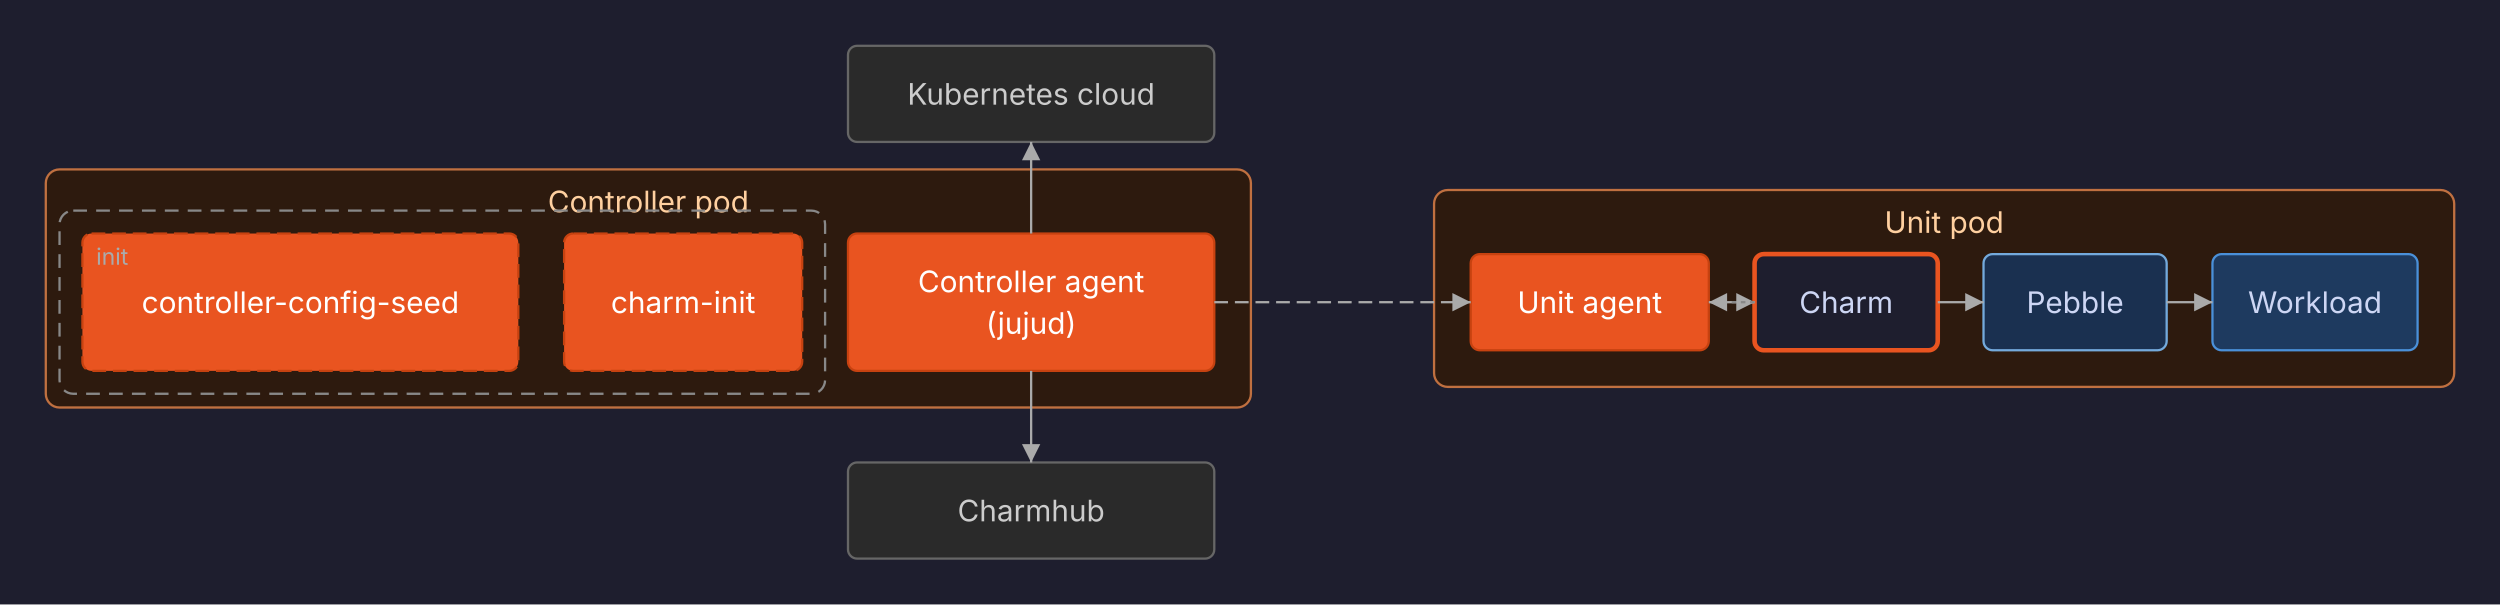
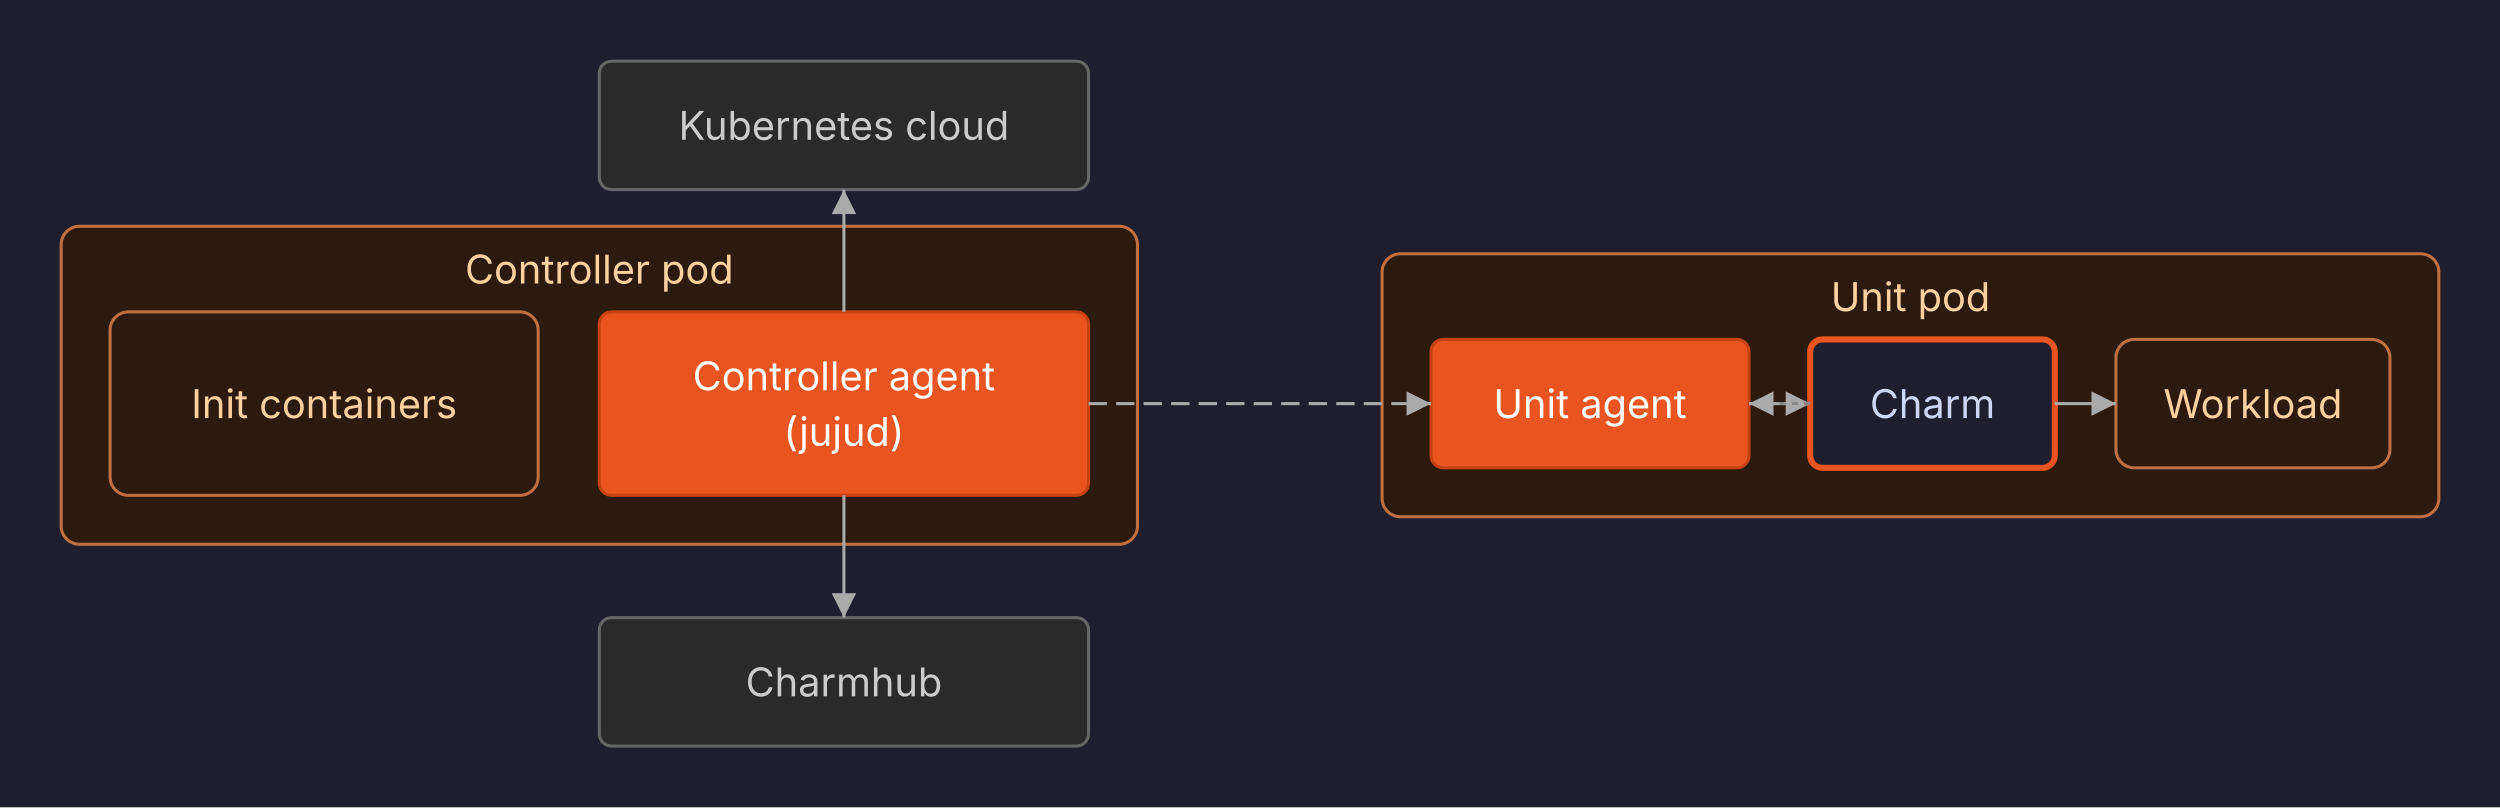
- <svg xmlns="http://www.w3.org/2000/svg" width="1092.0" height="264.0" viewBox="0 0 1092.0 264.0">
+ <svg xmlns="http://www.w3.org/2000/svg" width="817.6" height="264.0" viewBox="0 0 817.6 264.0">
  <defs>
    <marker markerWidth="8" markerHeight="8" viewBox="0 0 8 8" orient="auto" id="arrow" refX="8" refY="4.0">
      <path d="M0,0 L8,4.0 L0,8 Z" fill="#AAAAAA" />
    </marker>
  </defs>
-   <rect x="0" y="0" width="1092.0" height="264.0" fill="#1E1E2E" />
+   <rect x="0" y="0" width="817.6" height="264.0" fill="#1E1E2E" />
  <g id="ggarch-nodes">
-     <rect x="20.0" y="74.0" width="526.4" height="104.0" fill="#2D1A0E" stroke="#C07040" stroke-width="1" rx="6" ry="6" />
-     <text x="283.2" y="88.0" font-size="13" font-family="'Ubuntu Sans', Ubuntu, system-ui, -apple-system, sans-serif" fill="#FFD0A0" text-anchor="middle" dominant-baseline="central">Controller pod</text>
-     <rect x="36.0" y="102.0" width="190.4" height="60.0" fill="#E95420" stroke="#C74210" stroke-width="1" rx="4" ry="4" stroke-dasharray="6,3" />
-     <text x="131.2" y="132.0" font-size="13" font-family="'Ubuntu Sans', Ubuntu, system-ui, -apple-system, sans-serif" fill="#FFFFFF" text-anchor="middle" dominant-baseline="central">controller-config-seed</text>
-     <rect x="246.4" y="102.0" width="104.0" height="60.0" fill="#E95420" stroke="#C74210" stroke-width="1" rx="4" ry="4" stroke-dasharray="6,3" />
-     <text x="298.4" y="132.0" font-size="13" font-family="'Ubuntu Sans', Ubuntu, system-ui, -apple-system, sans-serif" fill="#FFFFFF" text-anchor="middle" dominant-baseline="central">charm-init</text>
-     <rect x="370.4" y="102.0" width="160.0" height="60.0" fill="#E95420" stroke="#C74210" stroke-width="1" rx="4" ry="4" />
-     <text x="450.4" y="122.9" font-size="13" font-family="'Ubuntu Sans', Ubuntu, system-ui, -apple-system, sans-serif" fill="#FFFFFF" text-anchor="middle" dominant-baseline="central">Controller agent</text>
-     <text x="450.4" y="141.1" font-size="13" font-family="'Ubuntu Sans', Ubuntu, system-ui, -apple-system, sans-serif" fill="#FFFFFF" text-anchor="middle" dominant-baseline="central">(jujud)</text>
-     <rect x="626.4" y="83.0" width="445.6" height="86.0" fill="#2D1A0E" stroke="#C07040" stroke-width="1" rx="6" ry="6" />
-     <text x="849.2" y="97.0" font-size="13" font-family="'Ubuntu Sans', Ubuntu, system-ui, -apple-system, sans-serif" fill="#FFD0A0" text-anchor="middle" dominant-baseline="central">Unit pod</text>
-     <rect x="642.4" y="111.0" width="104.0" height="42.0" fill="#E95420" stroke="#C74210" stroke-width="1" rx="4" ry="4" />
-     <text x="694.4" y="132.0" font-size="13" font-family="'Ubuntu Sans', Ubuntu, system-ui, -apple-system, sans-serif" fill="#FFFFFF" text-anchor="middle" dominant-baseline="central">Unit agent</text>
-     <rect x="766.4" y="111.0" width="80.0" height="42.0" fill="#1E1E2E" stroke="#E95420" stroke-width="2" rx="4" ry="4" />
-     <text x="806.4" y="132.0" font-size="13" font-family="'Ubuntu Sans', Ubuntu, system-ui, -apple-system, sans-serif" fill="#CDD6F4" text-anchor="middle" dominant-baseline="central">Charm</text>
-     <rect x="866.4" y="111.0" width="80.0" height="42.0" fill="#1A3050" stroke="#74AADC" stroke-width="1" rx="4" ry="4" />
-     <text x="906.4" y="132.0" font-size="13" font-family="'Ubuntu Sans', Ubuntu, system-ui, -apple-system, sans-serif" fill="#CDD6F4" text-anchor="middle" dominant-baseline="central">Pebble</text>
-     <rect x="966.4" y="111.0" width="89.6" height="42.0" fill="#1E3A5F" stroke="#4A90D9" stroke-width="1" rx="4" ry="4" />
-     <text x="1011.2" y="132.0" font-size="13" font-family="'Ubuntu Sans', Ubuntu, system-ui, -apple-system, sans-serif" fill="#CDD6F4" text-anchor="middle" dominant-baseline="central">Workload</text>
-     <rect x="370.4" y="20.0" width="160" height="42.0" fill="#2A2A2A" stroke="#666666" stroke-width="1" rx="4" ry="4" />
-     <text x="450.4" y="41.0" font-size="13" font-family="'Ubuntu Sans', Ubuntu, system-ui, -apple-system, sans-serif" fill="#CCCCCC" text-anchor="middle" dominant-baseline="central">Kubernetes cloud</text>
-     <rect x="370.4" y="202.0" width="160.0" height="42.0" fill="#2A2A2A" stroke="#666666" stroke-width="1" rx="4" ry="4" />
-     <text x="450.4" y="223.0" font-size="13" font-family="'Ubuntu Sans', Ubuntu, system-ui, -apple-system, sans-serif" fill="#CCCCCC" text-anchor="middle" dominant-baseline="central">Charmhub</text>
+     <rect x="20.0" y="74.0" width="352.0" height="104.0" fill="#2D1A0E" stroke="#C07040" stroke-width="1" rx="6" ry="6" />
+     <text x="196.0" y="88.0" font-size="13" font-family="'Ubuntu Sans', Ubuntu, system-ui, -apple-system, sans-serif" fill="#FFD0A0" text-anchor="middle" dominant-baseline="central">Controller pod</text>
+     <rect x="36.0" y="102.0" width="140.0" height="60.0" fill="#2D1A0E" stroke="#C07040" stroke-width="1" rx="6" ry="6" />
+     <text x="106.0" y="132.0" font-size="13" font-family="'Ubuntu Sans', Ubuntu, system-ui, -apple-system, sans-serif" fill="#FFD0A0" text-anchor="middle" dominant-baseline="central">Init containers</text>
+     <rect x="196.0" y="102.0" width="160.0" height="60.0" fill="#E95420" stroke="#C74210" stroke-width="1" rx="4" ry="4" />
+     <text x="276.0" y="122.9" font-size="13" font-family="'Ubuntu Sans', Ubuntu, system-ui, -apple-system, sans-serif" fill="#FFFFFF" text-anchor="middle" dominant-baseline="central">Controller agent</text>
+     <text x="276.0" y="141.1" font-size="13" font-family="'Ubuntu Sans', Ubuntu, system-ui, -apple-system, sans-serif" fill="#FFFFFF" text-anchor="middle" dominant-baseline="central">(jujud)</text>
+     <rect x="452.0" y="83.0" width="345.6" height="86.0" fill="#2D1A0E" stroke="#C07040" stroke-width="1" rx="6" ry="6" />
+     <text x="624.8" y="97.0" font-size="13" font-family="'Ubuntu Sans', Ubuntu, system-ui, -apple-system, sans-serif" fill="#FFD0A0" text-anchor="middle" dominant-baseline="central">Unit pod</text>
+     <rect x="468.0" y="111.0" width="104.0" height="42.0" fill="#E95420" stroke="#C74210" stroke-width="1" rx="4" ry="4" />
+     <text x="520.0" y="132.0" font-size="13" font-family="'Ubuntu Sans', Ubuntu, system-ui, -apple-system, sans-serif" fill="#FFFFFF" text-anchor="middle" dominant-baseline="central">Unit agent</text>
+     <rect x="592.0" y="111.0" width="80.0" height="42.0" fill="#1E1E2E" stroke="#E95420" stroke-width="2" rx="4" ry="4" />
+     <text x="632.0" y="132.0" font-size="13" font-family="'Ubuntu Sans', Ubuntu, system-ui, -apple-system, sans-serif" fill="#CDD6F4" text-anchor="middle" dominant-baseline="central">Charm</text>
+     <rect x="692.0" y="111.0" width="89.6" height="42.0" fill="#2D1A0E" stroke="#C07040" stroke-width="1" rx="6" ry="6" />
+     <text x="736.8" y="132.0" font-size="13" font-family="'Ubuntu Sans', Ubuntu, system-ui, -apple-system, sans-serif" fill="#FFD0A0" text-anchor="middle" dominant-baseline="central">Workload</text>
+     <rect x="196.0" y="20.0" width="160.0" height="42.0" fill="#2A2A2A" stroke="#666666" stroke-width="1" rx="4" ry="4" />
+     <text x="276.0" y="41.0" font-size="13" font-family="'Ubuntu Sans', Ubuntu, system-ui, -apple-system, sans-serif" fill="#CCCCCC" text-anchor="middle" dominant-baseline="central">Kubernetes cloud</text>
+     <rect x="196.0" y="202.0" width="160.0" height="42.0" fill="#2A2A2A" stroke="#666666" stroke-width="1" rx="4" ry="4" />
+     <text x="276.0" y="223.0" font-size="13" font-family="'Ubuntu Sans', Ubuntu, system-ui, -apple-system, sans-serif" fill="#CCCCCC" text-anchor="middle" dominant-baseline="central">Charmhub</text>
  </g>
  <g id="ggarch-edges">
-     <path d="M 450.4 102.0 L 450.4 62.0" fill="none" stroke="#AAAAAA" stroke-width="1" marker-end="url(#arrow)" />
-     <path d="M 450.4 162.0 L 450.4 202.0" fill="none" stroke="#AAAAAA" stroke-width="1" marker-end="url(#arrow)" />
-     <path d="M 530.4 132.0 L 642.4 132.0" fill="none" stroke="#AAAAAA" stroke-width="1" stroke-dasharray="6,3" marker-end="url(#arrow)" />
-     <path d="M 746.4 132.0 L 766.4 132.0" fill="none" stroke="#AAAAAA" stroke-width="1" marker-end="url(#arrow)" />
-     <path d="M 766.4 132.0 L 746.4 132.0" fill="none" stroke="#888888" stroke-width="1" stroke-dasharray="2,2" marker-end="url(#arrow)" />
-     <path d="M 846.4 132.0 L 866.4 132.0" fill="none" stroke="#AAAAAA" stroke-width="1" marker-end="url(#arrow)" />
-     <path d="M 946.4 132.0 L 966.4 132.0" fill="none" stroke="#AAAAAA" stroke-width="1" marker-end="url(#arrow)" />
+     <path d="M 276.0 102.0 L 276.0 62.0" fill="none" stroke="#AAAAAA" stroke-width="1" marker-end="url(#arrow)" />
+     <path d="M 276.0 162.0 L 276.0 202.0" fill="none" stroke="#AAAAAA" stroke-width="1" marker-end="url(#arrow)" />
+     <path d="M 356.0 132.0 L 468.0 132.0" fill="none" stroke="#AAAAAA" stroke-width="1" stroke-dasharray="6,3" marker-end="url(#arrow)" />
+     <path d="M 572.0 132.0 L 592.0 132.0" fill="none" stroke="#AAAAAA" stroke-width="1" marker-end="url(#arrow)" />
+     <path d="M 592.0 132.0 L 572.0 132.0" fill="none" stroke="#888888" stroke-width="1" stroke-dasharray="2,2" marker-end="url(#arrow)" />
+     <path d="M 672.0 132.0 L 692.0 132.0" fill="none" stroke="#AAAAAA" stroke-width="1" marker-end="url(#arrow)" />
  </g>
-   <g id="ggarch-annotations">
-     <rect x="26.0" y="92.0" width="334.4" height="80.0" fill="none" stroke="#888888" stroke-width="1" rx="6" ry="6" stroke-dasharray="6,4" />
-     <text x="42.0" y="112.0" font-size="10" font-family="'Ubuntu Sans', Ubuntu, system-ui, -apple-system, sans-serif" fill="#AAAAAA" dominant-baseline="central">init</text>
-   </g>
+   <g id="ggarch-annotations" />
</svg>
